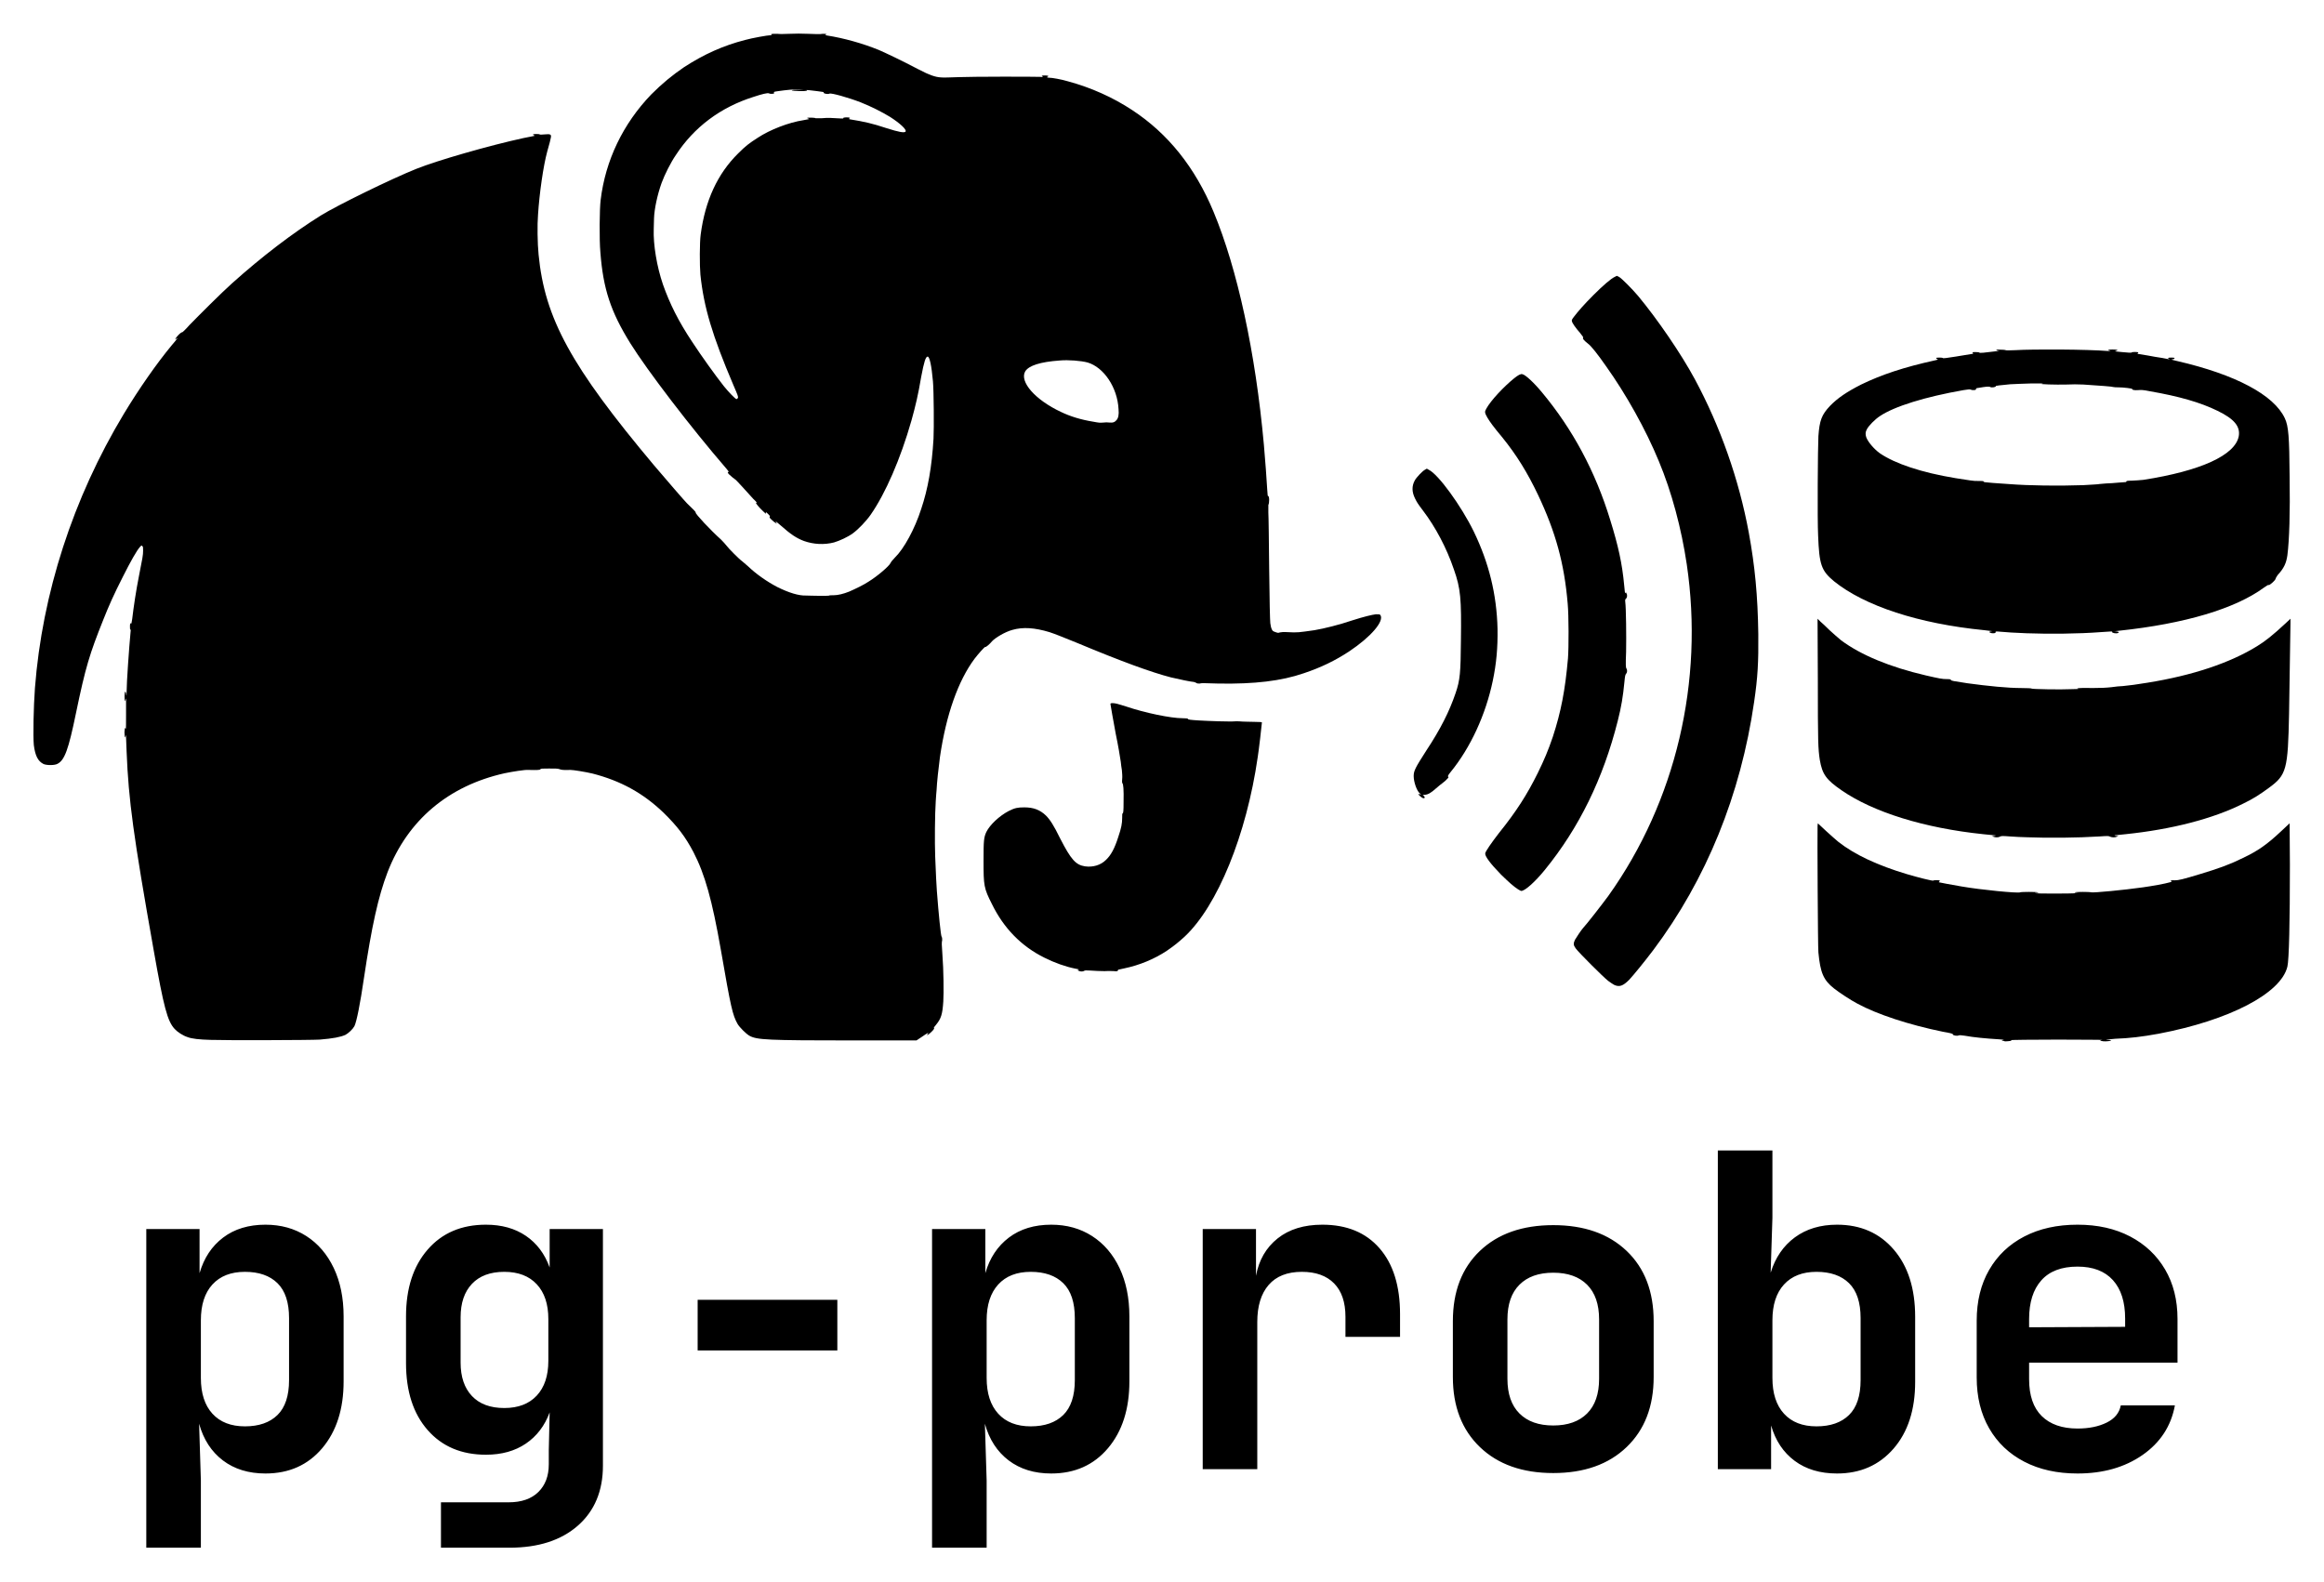
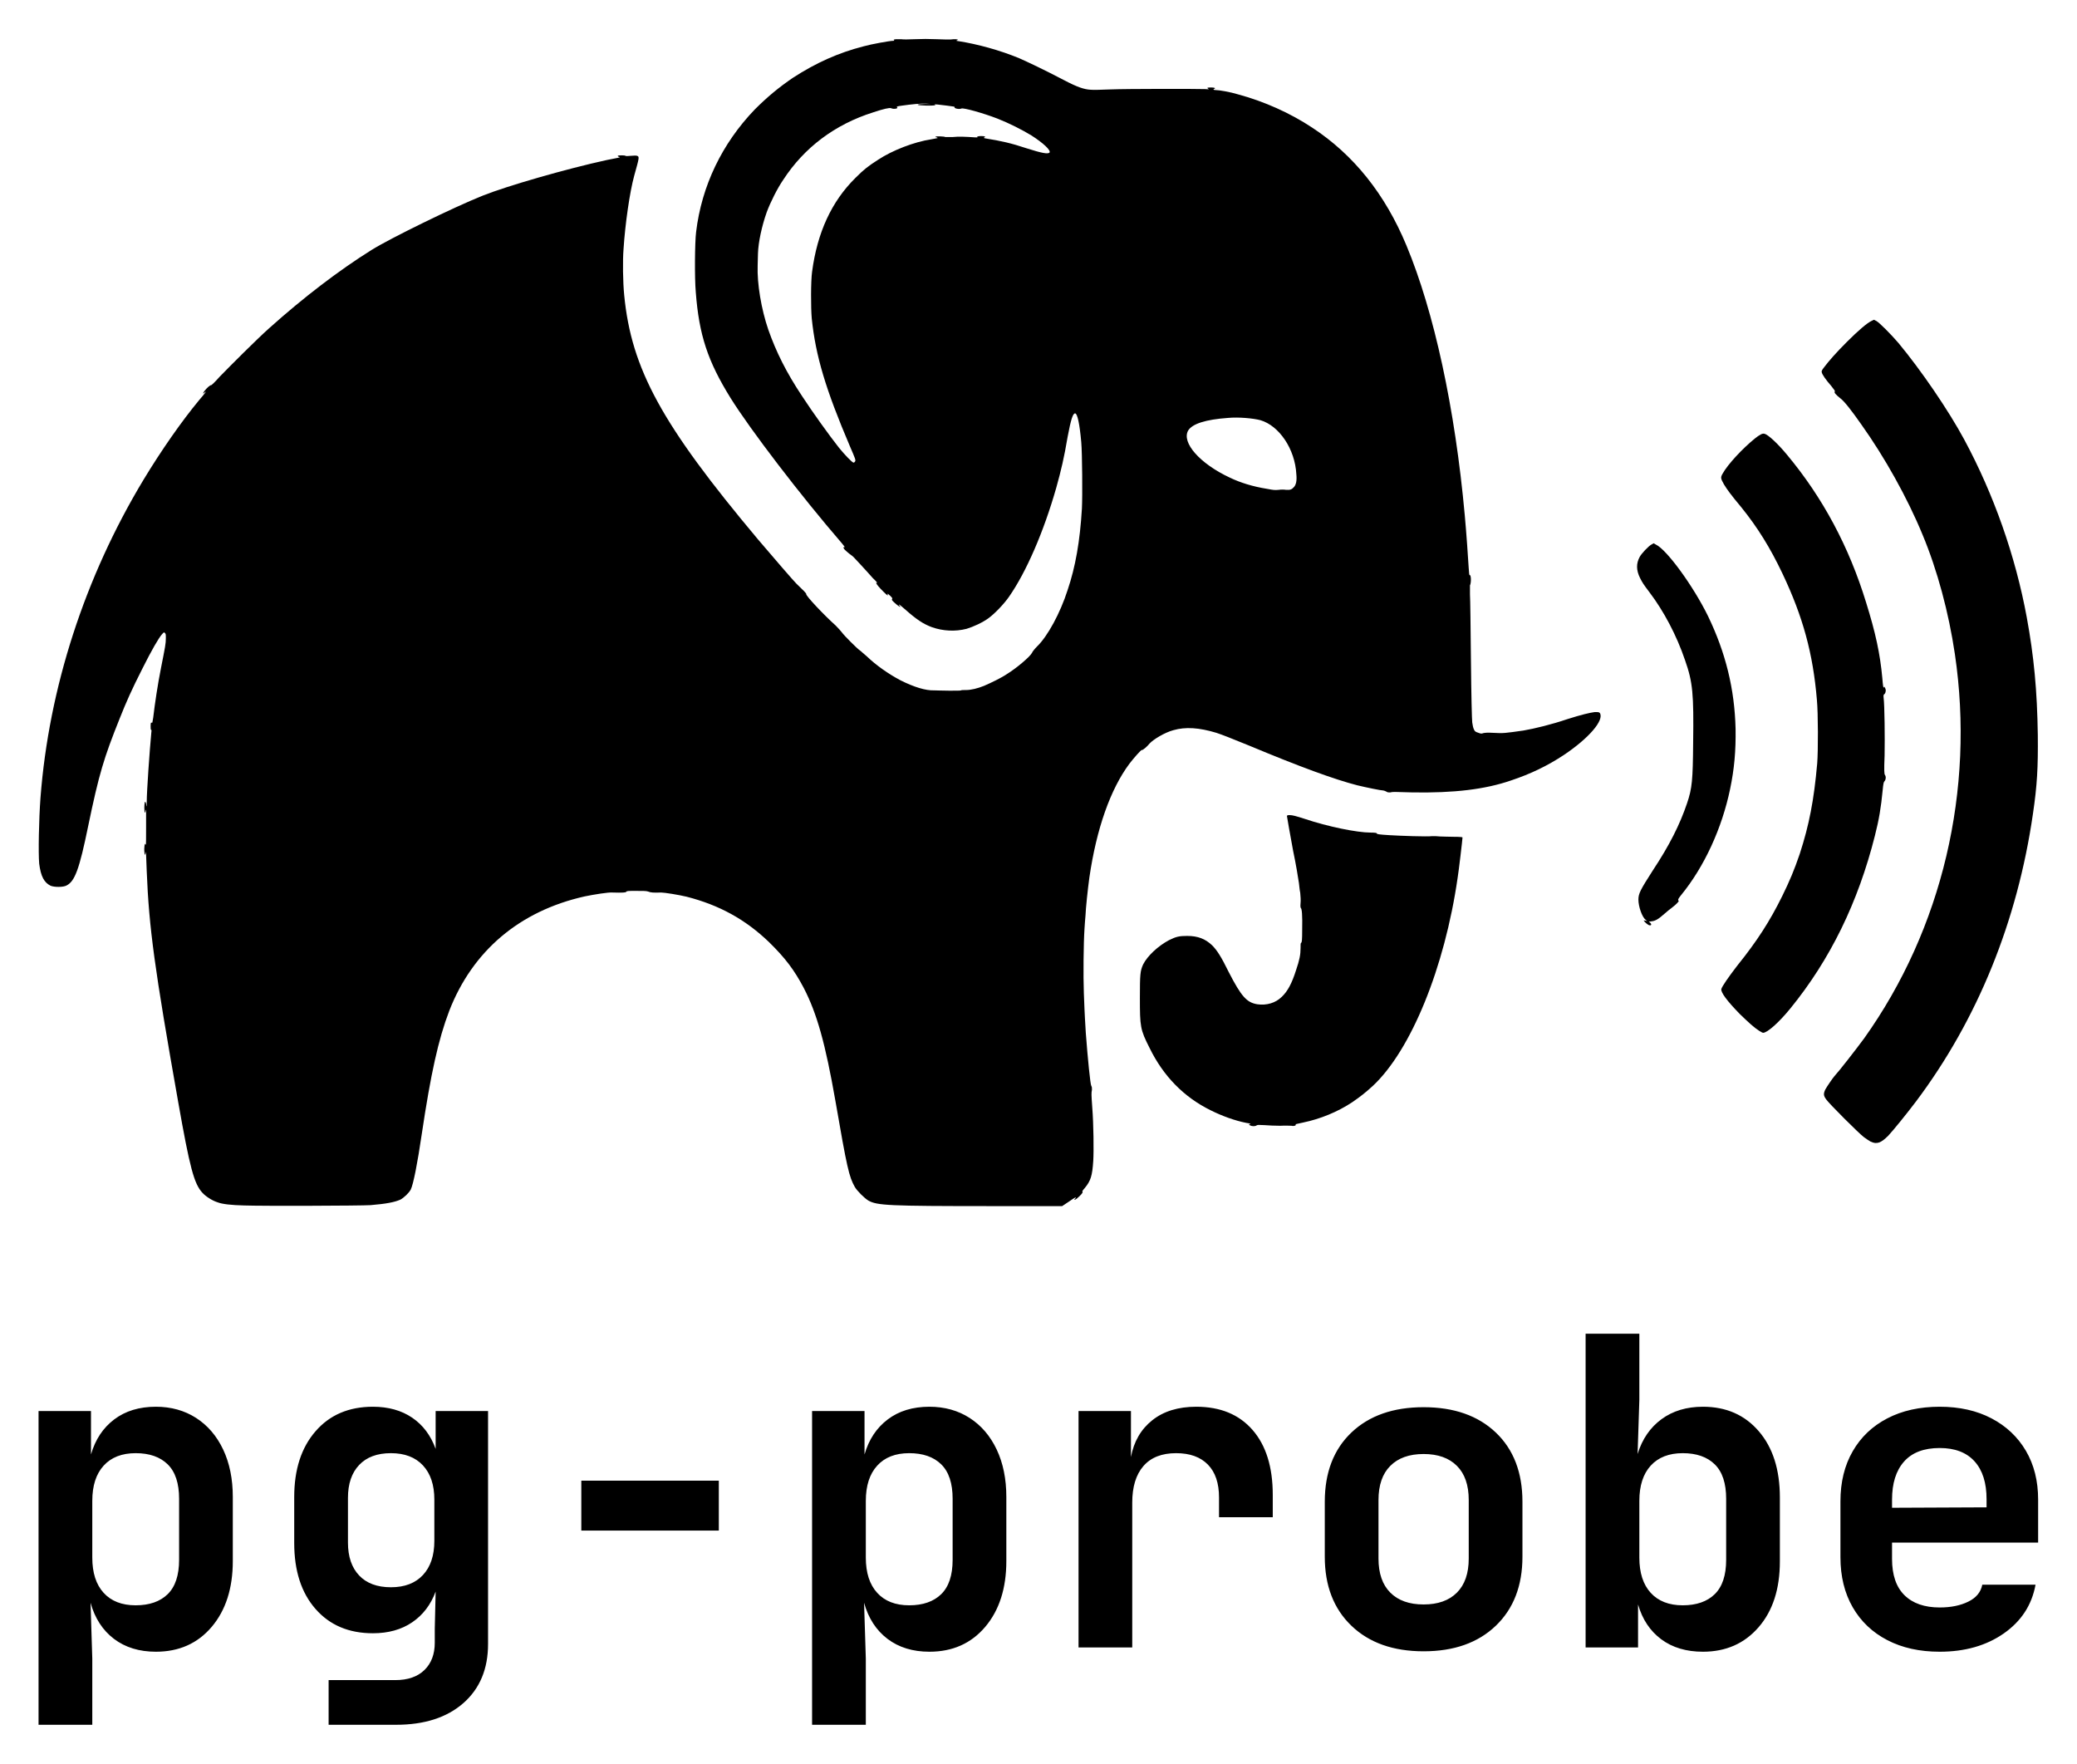
- <svg xmlns="http://www.w3.org/2000/svg" viewBox="621.7 320.2 831.5 565.8" role="img" aria-label="pg-probe">
+ <svg xmlns="http://www.w3.org/2000/svg" viewBox="621.7 320.2 641.2 544.4" role="img" aria-label="pg-probe">
  <path fill="currentColor" fill-rule="evenodd" d="M697.1 692.3C693.1 692.2 690.3 691.9 688.8 691.3C687.2 690.8 685.2 689.5 684.2 688.4C681.6 685.6 680.3 680.7 676.7 660.3C669.4 619.1 667.7 606.6 667 589.2C666.9 586.9 666.8 584.6 666.8 584C666.8 582.9 666.8 582.9 666.6 583.8C666.4 584.2 666.4 584.2 666.3 583.4C666.1 581.9 666.4 579.9 666.7 581C666.8 581.1 666.8 578.7 666.8 575.6C666.8 572.5 666.8 570 666.8 570.1C666.7 570.2 666.6 570.5 666.6 570.8C666.4 571.2 666.4 571.2 666.3 570.4C666.2 569.4 666.3 567.7 666.5 567.7C666.6 567.7 666.7 567.9 666.8 568.3C666.9 569.5 667 569.4 667 567.8C667 564.4 667.9 551.8 668.4 546.5C668.5 545.8 668.5 545.5 668.4 545.5C668.2 545.5 668.2 545.1 668.2 544.4C668.2 543.3 668.3 543.1 668.6 543.3C668.7 543.5 668.8 543 669 541.7C669.5 537.4 670.4 531.4 671.4 526.4C672.7 519.8 672.9 518.9 672.9 517.2C672.9 516.1 672.9 515.8 672.6 515.6C672.4 515.3 672.3 515.3 671.7 516C670.7 517.1 668.5 520.9 665.6 526.7C662.4 533 660.7 536.8 658.6 542.1C653.8 554.1 652.3 558.9 648.9 575.3C646.2 588.5 644.8 592.2 642.3 593.5C641.3 594.1 638.5 594.1 637.3 593.6C635.3 592.6 634.3 590.7 633.8 586.8C633.5 583.6 633.7 573.1 634.2 566.4C636.8 532.6 647.8 498.5 666 468.3C671.5 459.2 677.8 450.2 683.1 443.8C685.1 441.5 685.7 440.6 684.8 441.4C684.3 441.9 684.3 441.6 684.8 440.9C685.6 439.9 686.6 439 686.9 439.1C687 439.1 688 438.2 689.5 436.5C692.9 433 700.9 425 704.7 421.6C715.4 412 726.4 403.6 736.5 397.3C742.3 393.7 761.7 384.2 770.7 380.6C778.2 377.6 796.6 372.3 809 369.6C811.2 369.2 812.9 368.8 813 368.8C813 368.7 812.9 368.6 812.7 368.6C812.5 368.5 812.4 368.4 812.4 368.3C812.6 368.1 814.6 368.1 814.8 368.3C814.9 368.4 815.5 368.4 816.4 368.3C817.5 368.2 818.1 368.2 818.4 368.3C819.1 368.6 819.1 368.7 817.5 374.4C816.1 379.5 814.7 389.3 814.2 397C813.9 400.6 814 407.3 814.4 411.3C816.6 434.1 826 451.3 855.7 486.7C860.8 492.7 866.6 499.4 867.5 500.3C869.8 502.5 870.7 503.4 870.6 503.6C870.4 504 875.9 509.9 879.7 513.3C880.4 514 881.3 515 881.6 515.4C882.2 516.3 886.4 520.5 887.2 521C887.4 521.1 888.3 522 889.3 522.8C892.2 525.6 896.1 528.3 899.7 530.2C903.9 532.3 907.5 533.4 910.1 533.3C910.7 533.3 912.8 533.4 914.8 533.4C916.8 533.4 918.4 533.4 918.4 533.3C918.5 533.2 919.1 533.2 919.9 533.2C921.5 533.2 923.5 532.7 925.5 531.9C927.6 531 930.9 529.4 932.5 528.3C935.6 526.4 939.8 522.8 940.3 521.7C940.4 521.4 941.1 520.5 941.9 519.7C945.1 516.6 949 509.5 951.3 502.3C953.7 495.2 955.1 487.3 955.7 477.2C955.9 473.4 955.8 460 955.5 456.7C955 451 954.3 447.8 953.6 447.8C952.9 447.8 952.3 449.7 951.3 455C950.2 461.5 949.3 465.3 947.8 470.7C943.9 484.4 938.5 496.8 933.2 504.4C931.6 506.7 928.8 509.6 926.9 511C925 512.4 922.1 513.7 920.1 514.3C916.6 515.2 912.8 515 909.4 513.8C906.7 512.8 904.6 511.4 901 508.2C900 507.3 899.2 506.7 899.2 506.8C899.2 506.8 899.3 507 899.4 507.2C900 507.8 899.5 507.6 898.6 506.9C897.2 505.7 896.9 505.4 897.1 505.1C897.3 504.9 897.1 504.7 896.5 504.1C895.8 503.5 895.7 503.3 895.7 503.6C895.8 503.8 895.8 504 895.7 504C895.6 504 893.5 502 892.8 501.1C892.1 500.2 892 500 892.5 500.1C892.6 500.2 892.1 499.5 891.2 498.7C890.4 497.8 888.7 495.9 887.3 494.4C886 493 884.9 491.8 884.8 491.8C884.6 491.7 883.2 490.6 882.5 489.9C882 489.4 881.9 488.9 882.5 489.1C882.6 489.2 882.2 488.6 881.6 487.9C868.9 473.2 853.3 452.8 847.2 443C840.2 431.7 837.5 423.6 836.5 410.4C836.1 406 836.2 394.9 836.6 391.8C838.3 377.6 844.6 364.5 854.7 354C858.6 350.1 862.1 347.2 866.5 344.2C873.6 339.6 880.5 336.5 888.3 334.5C890.8 333.8 896.4 332.8 897.4 332.8C897.8 332.8 897.8 332.8 897.7 332.6C897.5 332.4 897.6 332.4 898.3 332.3C898.7 332.3 899.5 332.3 899.9 332.3C900.4 332.4 902.2 332.4 904.1 332.3C906.4 332.2 908.4 332.2 910.8 332.3C912.7 332.4 914.6 332.4 915.1 332.4C915.6 332.3 916.3 332.3 916.8 332.3C917.5 332.4 917.6 332.5 917.2 332.6C916.8 332.8 916.8 332.8 917.6 332.9C923.4 333.8 930.4 335.7 936.4 338.2C939.1 339.4 943.8 341.6 950.3 345C954.3 347.1 956.4 347.8 958.4 347.9C959.1 348 961.9 347.9 964.6 347.8C969.5 347.6 991 347.6 993.7 347.7C994.9 347.8 995 347.8 994.7 347.6C994.2 347.3 994.4 347.2 995.6 347.2C996.6 347.2 997.1 347.4 996.6 347.6C996.1 347.8 996.3 348 997 348C998.1 348 1001.5 348.6 1003.8 349.3C1012 351.5 1020 355.1 1026.8 359.6C1039.6 368 1049.3 380.1 1055.9 396C1064.4 416.4 1070.9 446.2 1073.9 479.3C1074.4 484.7 1074.9 492.1 1075.1 495.4C1075.2 497.3 1075.3 497.8 1075.4 497.7C1075.9 497.6 1075.9 500.2 1075.5 500.9C1075.5 501 1075.5 502.3 1075.5 503.6C1075.6 505 1075.7 514.1 1075.8 524C1075.9 535.1 1076.1 542.4 1076.2 543.2C1076.3 544 1076.5 544.9 1076.7 545.3C1077 546 1077.2 546.1 1078.1 546.4C1078.9 546.7 1079.1 546.7 1079.6 546.5C1080.1 546.4 1080.9 546.3 1082.4 546.4C1086 546.6 1086.3 546.5 1092 545.7C1095.5 545.1 1100.8 543.8 1105.5 542.2C1109.9 540.8 1112.5 540.2 1114 540C1115.2 540 1115.3 540 1115.6 540.3C1117 542.5 1112.2 548.1 1104.4 553.3C1099.4 556.6 1094.2 559.1 1088.2 561.1C1080.1 563.9 1070.5 565 1057.8 564.8C1051.5 564.6 1051.8 564.6 1050.9 564.8C1050.3 564.8 1050 564.8 1049.6 564.5C1049.2 564.3 1048.8 564.2 1048.7 564.2C1048 564.2 1043.6 563.3 1040.7 562.6C1033.7 560.8 1023 556.9 1007.2 550.3C1001.3 547.9 999.3 547.1 997.2 546.4C991.9 544.8 987.7 544.5 983.9 545.6C981.3 546.3 977.8 548.4 976.6 549.7C975.9 550.6 974.4 551.9 974.2 551.7C974 551.6 971.7 554.2 970.4 555.9C964.5 563.8 960.2 576 958 591.1C957.5 594.8 956.9 600.4 956.8 602.9C956.7 603.7 956.6 605.5 956.5 606.9C956.2 611.3 956.1 621.5 956.3 626.7C956.6 634.9 956.7 635.3 956.9 639C957.5 647 958.3 655 958.6 655.4C958.8 655.7 958.8 656 958.8 656.6C958.6 657.6 958.6 657.9 958.9 662.1C959.3 667.1 959.4 675.5 959.2 678.6C958.9 683.2 958.4 684.7 956.6 686.9C955.9 687.7 955.7 688 955.9 688.1C956.1 688.3 955.3 689.2 954.1 690.2C953.4 690.7 953.1 690.7 953.6 690.2C954.2 689.5 953.7 689.7 951.7 691.1L949.6 692.5L927.8 692.5C895.9 692.5 892.5 692.3 889.8 690.8C888.6 690.1 886.3 687.8 885.6 686.6C883.8 683.4 883.2 680.8 879.6 660C876.5 642.3 873.9 633 869.8 625.1C866.9 619.6 864.1 615.9 859.1 611C851.8 604 843.8 599.6 833.7 597C831.2 596.4 826.8 595.7 825.8 595.7C823.4 595.8 822.5 595.7 821.8 595.4C821.2 595.2 820.4 595.2 818.1 595.2C815.5 595.2 815.2 595.2 815 595.5C814.9 595.7 814 595.8 810.7 595.7C809.5 595.6 805.1 596.3 802.2 596.9C782.1 601.4 767.6 613.7 760.4 632.2C757 641.1 754.7 651.6 751.9 670.3C750.6 679.2 749.3 685.8 748.5 687.4C747.9 688.5 746.4 689.9 745.3 690.5C743.5 691.3 740.9 691.8 736.1 692.2C733 692.4 702.4 692.5 697.1 692.3ZM1007.7 667.6L1007.2 667.4L1007.6 667.2C1007.9 667.1 1007.7 667 1006.4 666.8C1002.9 666.1 999 664.7 995.4 662.9C987.1 658.8 980.8 652.3 976.6 643.7C973.7 638 973.6 637.1 973.6 628.2C973.6 620.9 973.7 619.9 974.6 617.9C975.9 615.3 979.2 612.2 982.6 610.4C984.8 609.3 985.8 609.1 988.2 609.1C991.5 609.1 993.8 610 995.9 612C997.4 613.5 998.7 615.5 1001 620.2C1004.9 627.8 1006.6 629.7 1009.9 630.2C1012.7 630.6 1015.5 629.8 1017.4 627.9C1019.2 626.2 1020.5 623.8 1021.8 619.7C1022.9 616.5 1023.2 614.8 1023.2 612.9C1023.2 611.7 1023.2 611.3 1023.4 611.2C1023.6 611.1 1023.7 610.5 1023.7 607.2C1023.8 602.7 1023.6 600.7 1023.3 600.5C1023.2 600.4 1023.1 600 1023.2 599C1023.3 598.1 1023.2 596.9 1023.1 595.8C1022.9 594.9 1022.8 593.5 1022.7 592.8C1022.4 590.8 1021.8 587.1 1020.9 582.8C1020.1 578.4 1019 572.4 1019 572.1C1019 571.9 1019.2 571.8 1019.8 571.8C1020.7 571.8 1021.8 572.1 1024.6 573C1031.4 575.3 1040.6 577.2 1044.8 577.2C1046.1 577.2 1046.7 577.3 1046.7 577.4C1046.7 577.7 1047.4 577.8 1050.7 578C1053.9 578.2 1062.3 578.5 1063.8 578.3C1064.5 578.3 1065.6 578.3 1066.3 578.4C1067 578.4 1068.8 578.5 1070.4 578.5C1072.5 578.5 1073.2 578.6 1073.2 578.7C1073.2 579.2 1072 589.4 1071.7 591.1C1067.7 618.9 1057.3 644.4 1045.5 655.4C1043.2 657.5 1041.8 658.6 1039.2 660.4C1034.7 663.4 1029.3 665.6 1024 666.7C1021.7 667.2 1021.6 667.2 1021.7 667.3C1021.9 667.6 1021.2 667.9 1020.4 667.7C1020.1 667.7 1018.5 667.6 1016.9 667.7C1015.4 667.7 1013.2 667.6 1012 667.5C1010.3 667.4 1009.9 667.4 1009.6 667.6C1009.2 667.9 1008.2 667.9 1007.7 667.6ZM1016.5 471.4C1017.1 471.3 1018 471.3 1018.7 471.4C1020 471.5 1020.5 471.3 1021.2 470.5C1021.8 469.8 1022.1 468.6 1021.9 466.6C1021.5 458.8 1016.6 451.6 1010.8 449.9C1008.5 449.3 1004 448.9 1000.8 449.2C993.9 449.7 989.8 451 988.5 453.1C986.4 456.8 992.1 463.3 1001.3 467.6C1004.6 469.2 1008.5 470.4 1012.9 471.1C1015 471.5 1015.2 471.5 1016.5 471.4ZM885.7 462.6C885.9 462.2 885.7 461.7 884.1 458C876.6 440.4 873.5 430.1 872.3 418.5C872 415.2 872 406.9 872.4 404.1C874 392 878.4 382.4 885.8 375.1C888.5 372.4 889.7 371.5 892.8 369.5C897.2 366.6 903.9 364 909.2 363.2C909.9 363.1 910.6 362.9 910.8 362.9L911.2 362.8L910.9 362.6C910.6 362.6 910.5 362.5 910.5 362.4C910.7 362.2 913.4 362.3 913.5 362.5C913.5 362.5 914.5 362.5 915.8 362.5C917.7 362.3 919.7 362.4 922.7 362.6C923.3 362.6 923.7 362.6 923.5 362.6C923.1 362.4 923.6 362.2 924.6 362.2C925.7 362.2 926.1 362.4 925.6 362.6C925.3 362.8 925.4 362.8 925.8 362.9C930.8 363.7 933.9 364.4 938.7 366C943.4 367.5 945.2 367.8 945.7 367.3C946.2 366.6 943.7 364.3 940.1 362C937.3 360.3 933.4 358.3 929.6 356.8C925.2 355.1 919.1 353.4 918.5 353.7C917.9 354 916.2 353.7 916.4 353.3C916.5 353.1 916.2 353.1 914 352.8C911.8 352.5 909.8 352.3 910.3 352.5C911.2 352.8 908.2 352.9 905.9 352.7C904.3 352.6 904.9 352.3 907.2 352.3L909.2 352.3L907.7 352.2C905.9 352.1 903 352.4 900.2 352.8C898.7 353 898.4 353.1 898.6 353.3C899.2 353.7 897.6 354 896.8 353.6C896.3 353.4 894.5 353.8 891.2 354.9C879.5 358.6 870 365.7 863.5 375.7C861.7 378.3 859.5 382.7 858.4 385.7C856.9 389.9 855.8 395 855.7 398.4C855.7 399.4 855.6 401.1 855.6 402.2C855.4 407.7 856.7 415.6 858.9 422C861.3 428.8 864.4 435.1 869.4 442.6C872.6 447.5 877.7 454.6 880.7 458.4C882.4 460.5 884.8 463 885.2 463C885.4 463 885.6 462.8 885.7 462.6Z" />
  <path fill="currentColor" d="M1199.2 672.6C1198.8 672.4 1197.8 671.7 1197.1 671.2C1195.4 669.9 1186.5 661 1185.5 659.6C1184.6 658.4 1184.6 657.8 1185.2 656.5C1185.7 655.6 1187.4 653.1 1188 652.4C1189.4 650.9 1194.7 644.1 1197.2 640.7C1221.3 606.9 1231.4 564 1225.2 522.1C1223.3 509.3 1219.8 496.2 1215.2 485.2C1210.5 473.8 1203.5 461.3 1196.3 451.2C1193.3 446.9 1191 444 1189.9 443.2C1188.4 442 1187.9 441.4 1188.1 441.1C1188.3 440.9 1188 440.6 1187 439.3C1185.5 437.6 1184.2 435.8 1184.1 435.1C1184 434.8 1184.1 434.5 1184.8 433.6C1186.4 431.5 1188.5 429.1 1191.9 425.7C1195.3 422.3 1198.1 419.9 1199.4 419.3L1200.2 418.9L1201 419.3C1201.9 419.8 1205.5 423.4 1207.8 426.1C1214.7 434.4 1223.2 446.8 1228.1 455.9C1237.2 472.8 1243.9 491.8 1247.4 510.8C1249.6 522.8 1250.6 533.3 1250.8 547.1C1250.9 557.1 1250.6 562.6 1249.3 571.4C1244.5 604.6 1232.2 634.9 1213.2 660.2C1210.1 664.3 1206.1 669.2 1204.6 670.8C1202.4 673 1201.1 673.5 1199.2 672.6ZM1164.8 638.4C1163.1 637.3 1161.6 635.9 1158.8 633.2C1154.8 629.1 1152.9 626.5 1153.1 625.5C1153.3 624.7 1155.3 621.8 1158 618.3C1164.2 610.6 1168.1 604.5 1171.9 596.8C1174.2 592.1 1175.6 588.8 1177.3 583.8C1180.2 574.9 1181.7 567.2 1182.7 555.8C1183 552 1183 540.4 1182.6 536.2C1181.4 521.9 1178.3 510.6 1172 497.3C1168.2 489.3 1164.3 483 1159.2 476.7C1156.1 473 1154.8 471.2 1153.9 469.7C1152.9 467.9 1152.8 467.6 1153.5 466.4C1155.1 463.5 1159.7 458.6 1163.4 455.6C1164.9 454.4 1165.8 453.9 1166.4 454.1C1167.5 454.3 1170.6 457.2 1173.4 460.6C1184.4 473.8 1192.5 488.9 1197.8 506.2C1200.7 515.5 1202.1 521.9 1202.8 529.5C1203 532 1203.1 532.6 1203.3 532.4C1203.4 532.1 1203.5 532.1 1203.6 532.5C1204 533 1203.9 534 1203.5 534.4C1203.2 534.6 1203.1 534.8 1203.2 535.6C1203.5 537.8 1203.6 548.1 1203.5 553.4C1203.3 558.3 1203.4 559.1 1203.6 559.4C1204 559.9 1203.9 560.9 1203.5 561.3C1203.2 561.6 1203.1 562.1 1202.9 564.2C1202.4 569.4 1201.8 573.1 1200.5 578.2C1195.3 598.8 1186.7 616.4 1174.4 631.5C1170.9 635.8 1167.3 639 1166 639C1165.8 639 1165.3 638.7 1164.8 638.4ZM1130.3 605.5C1130.1 605.4 1129.7 605 1129.5 604.8L1129.1 604.3L1129.7 604.4L1130.2 604.5L1129.7 604.1C1128.6 603.2 1127.5 600 1127.5 597.9C1127.5 596 1128.1 594.9 1132 588.8C1137.1 581.1 1140.3 574.7 1142.5 568.2C1144.1 563.5 1144.3 561 1144.4 549.4C1144.6 534.4 1144.3 530.8 1141.9 524C1139.3 516.3 1135.3 508.8 1130.9 503C1129 500.5 1128.7 500 1128 498.6C1126.8 496.2 1126.8 494.1 1127.9 492.1C1128.5 491 1130.6 488.8 1131.5 488.3L1132.2 487.9L1132.9 488.3C1136.3 489.9 1144.5 501.2 1149 510.4C1154.4 521.6 1157.2 532.8 1157.5 545.2C1157.6 552 1157.1 557.6 1155.8 563.8C1153.3 575.8 1147.9 587.7 1140.6 596.6C1139.8 597.6 1139.7 597.9 1139.8 598.1C1140 598.3 1140 598.4 1139.7 598.7C1139.3 599.2 1138.4 600 1137.7 600.5C1137.4 600.7 1136.4 601.5 1135.5 602.3C1133.7 603.9 1132.7 604.5 1131.5 604.6L1130.7 604.7L1131.1 605C1131.9 605.7 1131.2 606.2 1130.3 605.5Z" />
-   <path fill="currentColor" fill-rule="evenodd" d="M1338.9 692.8C1338.8 692.7 1338.5 692.6 1338.2 692.6C1337.8 692.4 1337.8 692.4 1338.5 692.3C1339 692.3 1338.6 692.2 1337 692.1C1332.1 691.8 1327.9 691.4 1324.6 690.8C1323.4 690.6 1322.7 690.6 1322.5 690.7C1321.9 691 1320.3 690.7 1320.4 690.3C1320.5 690.1 1319.3 689.8 1316.9 689.4C1304.7 686.9 1293.4 683.2 1286.2 679.3C1283.9 678.1 1279.8 675.4 1277.9 673.9C1274.1 670.9 1273 668.3 1272.3 661C1272.1 659.1 1271.9 618.1 1272 615.7L1272.1 614.8L1275.1 617.6C1276.7 619.1 1278.7 620.8 1279.4 621.4C1285.2 626 1293.6 629.9 1304 633C1307.7 634.1 1313.2 635.5 1313.4 635.3C1313.6 635.1 1315.6 635.1 1315.7 635.3C1315.8 635.4 1315.7 635.5 1315.6 635.6C1315.4 635.7 1315.4 635.8 1315.4 635.9C1315.6 636 1320.1 636.8 1323.5 637.4C1330.4 638.6 1343.7 639.9 1344.5 639.5C1344.9 639.3 1350.2 639.3 1350.8 639.5C1351.2 639.6 1351.1 639.6 1350.5 639.7C1350.2 639.7 1349.8 639.7 1349.8 639.8C1349.8 640 1363.1 640 1364.5 639.8L1365.4 639.7L1364.6 639.7C1364 639.7 1363.8 639.6 1364.1 639.5C1364.5 639.3 1369.3 639.3 1369.9 639.5C1370.8 639.7 1381.5 638.7 1388.5 637.7C1391.4 637.3 1396.5 636.4 1398.1 635.9C1398.7 635.8 1398.8 635.7 1398.6 635.6C1398 635.3 1398.6 635.1 1399.8 635.2C1401.2 635.2 1402.5 634.9 1409.1 632.9C1415.8 630.9 1420 629.3 1424.2 627.2C1429.5 624.7 1432.8 622.4 1437.8 617.7L1440.9 614.8L1441 629.7C1441 649.9 1440.7 663.7 1440.1 666.1C1437.8 675.7 1419.3 685.3 1394 690.1C1388 691.2 1383.7 691.7 1378.5 691.9C1375.8 692.1 1374.3 692.3 1376 692.3C1376.6 692.3 1377 692.4 1377 692.5C1377 692.7 1375.3 692.9 1374.2 692.8C1372.9 692.6 1372.8 692.4 1373.9 692.3C1374.5 692.3 1367.3 692.2 1358 692.2C1348.7 692.2 1341.1 692.3 1341.2 692.4C1341.3 692.4 1341.4 692.5 1341.3 692.6C1341.1 692.7 1339.2 692.9 1338.9 692.8ZM1347.1 619.8C1345.3 619.8 1342.5 619.6 1340.8 619.5C1338.1 619.3 1337.7 619.3 1337.2 619.6C1336.7 619.9 1335.5 619.9 1334.9 619.6L1334.4 619.4L1335.2 619.3L1335.9 619.2L1335.3 619.1C1335 619.1 1333.2 618.9 1331.3 618.7C1310.1 616.5 1291.9 610.8 1280.6 603C1275.1 599.2 1273.7 597.3 1272.8 592.1C1272.2 588.1 1272.1 586 1272.1 563.4L1272 541.6L1273 542.6C1273.6 543.1 1275.1 544.5 1276.3 545.7C1277.5 546.8 1279.3 548.4 1280.4 549.3C1287.5 554.6 1297.9 558.9 1310.8 561.9C1315.6 563 1316.6 563.2 1318.2 563.2C1319.4 563.2 1319.7 563.3 1319.7 563.5C1319.8 563.8 1320.4 563.9 1325.7 564.7C1333.1 565.7 1340 566.4 1344.9 566.4C1347.3 566.4 1348.6 566.5 1348.6 566.6C1348.8 566.8 1358.9 567 1362.9 566.8C1364.6 566.8 1365.7 566.7 1365.3 566.7C1364.8 566.6 1364.8 566.6 1365.1 566.5C1365.4 566.4 1367.5 566.3 1370.1 566.4C1373.3 566.4 1375.3 566.3 1377.1 566.1C1378.5 565.9 1380.3 565.7 1381.2 565.7C1383.4 565.5 1386.4 565.1 1390 564.5C1406.2 561.9 1419.6 557.4 1429.3 551.4C1432.1 549.7 1435 547.4 1439.5 543.2L1441.2 541.6L1441.2 543.3C1441.2 545.1 1440.9 561.1 1440.7 575.6C1440.3 595.6 1439.8 597.5 1433.5 602.1C1430.1 604.6 1427.9 606 1424.4 607.7C1413.5 613.2 1398.6 617 1382.2 618.7C1380.2 618.9 1378.5 619.1 1378.3 619.1C1378.2 619.2 1378.4 619.3 1378.8 619.3L1379.6 619.4L1379.1 619.6C1378.5 619.9 1377.4 619.9 1376.7 619.6C1376.2 619.3 1375.8 619.3 1373 619.5C1365 620 1354.6 620.1 1347.1 619.8ZM1346.8 546.8C1343.4 546.7 1338.9 546.4 1336.8 546.2C1336 546.1 1335.7 546.2 1335.7 546.3C1336 546.8 1334.6 547 1333.8 546.6C1333.2 546.4 1333.4 546.2 1334.1 546.1C1335 546.1 1334.5 546 1331.7 545.7C1308.2 543.4 1288.8 537 1277.9 528.2C1273.3 524.4 1272.6 522.2 1272.2 511.8C1271.9 506 1272.1 480.1 1272.3 476.3C1272.7 470.6 1273.5 468.6 1276.4 465.5C1279.2 462.6 1282.5 460.4 1287.6 457.8C1294.8 454.3 1302.8 451.6 1314.2 449.1C1315.2 448.9 1315.2 448.9 1314.8 448.7C1314.5 448.5 1314.4 448.4 1314.4 448.3C1314.6 448.1 1316.6 448.1 1316.8 448.3C1316.9 448.5 1318.2 448.3 1321.4 447.8C1323.9 447.4 1326.4 447 1326.9 446.9C1327.7 446.8 1327.8 446.8 1327.6 446.6C1327.5 446.5 1327.4 446.3 1327.4 446.3C1327.6 446.1 1329.6 446.2 1329.8 446.3C1329.9 446.5 1330.4 446.5 1331.4 446.4C1332.3 446.3 1333.8 446.1 1334.9 446C1336.8 445.8 1337.6 445.7 1336.7 445.7C1336.4 445.7 1336.1 445.6 1336 445.5C1335.8 445.4 1336 445.3 1336.6 445.3C1338 445.3 1339.2 445.4 1339.3 445.5C1339.4 445.6 1340.7 445.6 1342.7 445.5C1349.3 445.1 1368.4 445.2 1375.9 445.8C1377.1 445.8 1377.2 445.8 1376.2 445.6C1375.8 445.4 1375.8 445.4 1376.6 445.3C1377.7 445.2 1379.3 445.3 1379.3 445.5C1379.3 445.6 1379 445.7 1378.6 445.8C1378.1 445.9 1378.5 446 1381.1 446.2C1383.3 446.4 1384.3 446.5 1384.4 446.3C1384.6 446.1 1386.6 446.1 1386.7 446.3C1386.8 446.4 1386.7 446.6 1386.6 446.6C1386.2 446.8 1386.2 446.8 1390.1 447.4C1391.6 447.7 1394 448.1 1395.4 448.3C1397.7 448.8 1398.6 448.9 1397.7 448.6C1397.5 448.5 1397.4 448.4 1397.4 448.3C1397.6 448.1 1399.6 448.1 1399.7 448.3C1399.9 448.5 1399.3 448.8 1398.7 448.8C1398.5 448.9 1399.4 449.1 1400.7 449.4C1421.5 454.2 1435.3 461.5 1439.2 469.9C1440.5 472.7 1440.8 476.4 1440.9 490.8C1441.1 503.5 1440.8 513.5 1440.1 518.9C1439.7 521.7 1438.9 523.5 1436.6 526C1436.2 526.6 1435.9 527.1 1435.9 527.2C1436 527.4 1435.2 528.4 1434.1 529.2C1433.7 529.5 1433.4 529.7 1433.4 529.5C1433.3 529.4 1432.7 529.8 1431.8 530.4C1421.5 538 1403.4 543.4 1379.8 545.9C1378.1 546.1 1377.8 546.1 1378.6 546.1C1379.7 546.2 1380.1 546.4 1379.5 546.7C1378.9 547 1377.2 546.7 1377.4 546.3C1377.5 546.1 1377.3 546.1 1373.2 546.4C1365.4 547 1354.8 547.1 1346.8 546.8ZM1367.1 493.8C1370.2 493.6 1372.7 493.5 1372.8 493.4C1372.9 493.4 1373.9 493.3 1375.1 493.2C1376.3 493.2 1378.3 493 1379.6 492.9C1381 492.8 1382.1 492.7 1382.3 492.7C1382.4 492.7 1382.5 492.6 1382.5 492.5C1382.4 492.3 1382.9 492.2 1384.3 492.2C1385.4 492.2 1387.3 492 1388.6 491.9C1409.1 488.7 1421.4 483.1 1422.7 476.3C1423.3 472.8 1421.1 470.1 1415.1 467.2C1409 464.2 1401.3 462 1390.9 460.2C1388.5 459.7 1387.7 459.7 1386.7 459.8C1385.4 459.9 1384.4 459.7 1384.6 459.4C1384.7 459.2 1381.4 458.8 1379.6 458.8C1378.9 458.8 1378.2 458.8 1377.9 458.7C1377.4 458.5 1373.1 458.2 1367.1 457.8C1365.4 457.7 1362.7 457.7 1361 457.8C1357.4 457.9 1350.4 457.7 1352.5 457.5C1353.2 457.4 1351.5 457.4 1348.7 457.4C1345.9 457.5 1342.4 457.6 1340.9 457.7C1339.4 457.9 1337.7 458 1337 458.1C1336.3 458.2 1335.7 458.3 1335.8 458.3C1336 458.7 1334.4 459 1333.8 458.7C1333.6 458.5 1332.9 458.5 1331.4 458.7C1328.9 459.1 1328.6 459.1 1328.7 459.3C1329 459.8 1327.5 460 1326.8 459.6C1326.4 459.5 1325.9 459.5 1324.2 459.8C1310.5 462.2 1299.5 465.6 1294.3 469.1C1292.6 470.2 1290.2 472.6 1289.6 473.9C1289.1 474.8 1289.1 475.6 1289.4 476.6C1290 478.3 1292.2 480.9 1294.3 482.4C1299.7 486.1 1309.2 489.3 1321.4 491.3C1325.7 492 1328.3 492.4 1329.2 492.3C1330.7 492.3 1331.5 492.3 1331.4 492.5C1331.3 492.7 1331.8 492.8 1334.6 493C1336 493.1 1338.5 493.3 1340.3 493.4C1347.9 494 1358.3 494.1 1367.1 493.8Z" />
-   <path fill="currentColor" d="M674.04 874.01V759.99H693.1V775.77Q695.44 767.65 701.53 763.04Q707.62 758.43 716.68 758.43Q724.96 758.43 731.29 762.49Q737.61 766.55 741.13 773.97Q744.64 781.39 744.64 791.23V814.5Q744.64 829.34 736.99 838.4Q729.33 847.46 716.68 847.46Q707.62 847.46 701.45 842.78Q695.28 838.09 692.94 829.66L693.57 849.96V874.01ZM709.34 830.59Q716.84 830.59 720.98 826.53Q725.12 822.47 725.12 814.04V791.86Q725.12 783.42 720.98 779.36Q716.84 775.3 709.34 775.3Q701.84 775.3 697.7 779.83Q693.57 784.36 693.57 792.64V813.26Q693.57 821.53 697.7 826.06Q701.84 830.59 709.34 830.59ZM779.47 874.01V857.77H803.68Q810.55 857.77 814.3 854.1Q818.05 850.43 818.05 844.18V839.03L818.36 825.59Q815.71 832.78 809.85 836.76Q803.99 840.74 795.56 840.74Q782.44 840.74 774.71 831.92Q766.97 823.1 766.97 807.95V791.23Q766.97 776.24 774.71 767.34Q782.44 758.43 795.56 758.43Q803.99 758.43 809.85 762.42Q815.71 766.4 818.36 773.74V759.99H837.42V844.65Q837.42 858.24 828.44 866.13Q819.45 874.01 803.99 874.01ZM802.12 824.03Q809.61 824.03 813.75 819.58Q817.89 815.13 817.89 807.16V792.17Q817.89 784.2 813.75 779.75Q809.61 775.3 802.12 775.3Q794.62 775.3 790.56 779.6Q786.5 783.89 786.5 791.55V807.79Q786.5 815.44 790.56 819.74Q794.62 824.03 802.12 824.03ZM871.31 803.42V785.3H921.29V803.42ZM955.18 874.01V759.99H974.24V775.77Q976.58 767.65 982.67 763.04Q988.76 758.43 997.82 758.43Q1006.1 758.43 1012.43 762.49Q1018.75 766.55 1022.27 773.97Q1025.78 781.39 1025.78 791.23V814.5Q1025.78 829.34 1018.13 838.4Q1010.47 847.46 997.82 847.46Q988.76 847.46 982.59 842.78Q976.42 838.09 974.08 829.66L974.71 849.96V874.01ZM990.48 830.59Q997.98 830.59 1002.12 826.53Q1006.26 822.47 1006.26 814.04V791.86Q1006.26 783.42 1002.12 779.36Q997.98 775.3 990.48 775.3Q982.98 775.3 978.85 779.83Q974.71 784.36 974.71 792.64V813.26Q974.71 821.53 978.85 826.06Q982.98 830.59 990.48 830.59ZM1052.02 845.9V759.99H1071.08V776.71Q1072.64 768.27 1078.81 763.35Q1084.98 758.43 1094.82 758.43Q1107.94 758.43 1115.28 766.87Q1122.62 775.3 1122.62 790.45V798.57H1103.09V791.39Q1103.09 783.58 1099.03 779.44Q1094.97 775.3 1087.48 775.3Q1079.67 775.3 1075.61 779.99Q1071.54 784.67 1071.54 793.26V845.9ZM1177.44 847.3Q1160.88 847.3 1151.2 838.01Q1141.52 828.72 1141.52 812.94V792.95Q1141.52 777.02 1151.2 767.8Q1160.88 758.59 1177.44 758.59Q1194 758.59 1203.68 767.8Q1213.36 777.02 1213.36 792.95V812.94Q1213.36 828.72 1203.68 838.01Q1194 847.3 1177.44 847.3ZM1177.44 830.28Q1185.25 830.28 1189.55 825.98Q1193.84 821.69 1193.84 813.57V792.33Q1193.84 784.2 1189.55 779.91Q1185.25 775.61 1177.44 775.61Q1169.63 775.61 1165.34 779.91Q1161.04 784.2 1161.04 792.33V813.57Q1161.04 821.69 1165.34 825.98Q1169.63 830.28 1177.44 830.28ZM1278.96 847.46Q1269.9 847.46 1263.81 842.93Q1257.72 838.4 1255.38 830.28V845.9H1236.32V731.88H1255.85V755.93L1255.22 775.61Q1257.72 767.49 1263.89 762.96Q1270.06 758.43 1278.96 758.43Q1291.62 758.43 1299.27 767.34Q1306.92 776.24 1306.92 791.39V814.66Q1306.92 829.66 1299.19 838.56Q1291.46 847.46 1278.96 847.46ZM1271.62 830.59Q1279.12 830.59 1283.26 826.53Q1287.4 822.47 1287.4 814.04V791.86Q1287.4 783.42 1283.26 779.36Q1279.12 775.3 1271.62 775.3Q1264.13 775.3 1259.99 779.83Q1255.85 784.36 1255.85 792.64V813.26Q1255.85 821.53 1259.99 826.06Q1264.13 830.59 1271.62 830.59ZM1365.02 847.46Q1354.09 847.46 1345.97 843.24Q1337.85 839.03 1333.4 831.3Q1328.94 823.56 1328.94 813.1V792.79Q1328.94 782.33 1333.4 774.6Q1337.85 766.87 1345.97 762.65Q1354.09 758.43 1365.02 758.43Q1375.8 758.43 1383.85 762.65Q1391.89 766.87 1396.34 774.44Q1400.79 782.02 1400.79 792.17V807.79H1347.69V813.72Q1347.69 822.47 1352.22 826.92Q1356.75 831.37 1365.02 831.37Q1371.12 831.37 1375.41 829.26Q1379.71 827.16 1380.49 823.1H1399.85Q1397.82 834.18 1388.3 840.82Q1378.77 847.46 1365.02 847.46ZM1347.69 792.17V795.14L1382.05 794.98V792.01Q1382.05 783.11 1377.68 778.27Q1373.3 773.43 1365.02 773.43Q1356.43 773.43 1352.06 778.35Q1347.69 783.27 1347.69 792.17Z" />
+   <path fill="currentColor" d="M633.6 852.6V755.76H649.79V769.16Q651.78 762.26 656.95 758.35Q662.12 754.43 669.82 754.43Q676.85 754.43 682.23 757.88Q687.6 761.33 690.59 767.63Q693.57 773.93 693.57 782.29V802.06Q693.57 814.66 687.07 822.36Q680.56 830.05 669.82 830.05Q662.12 830.05 656.88 826.08Q651.64 822.09 649.65 814.93L650.19 832.18V852.6ZM663.58 815.72Q669.95 815.72 673.47 812.28Q676.99 808.83 676.99 801.67V782.83Q676.99 775.66 673.47 772.21Q669.95 768.76 663.58 768.76Q657.21 768.76 653.7 772.61Q650.19 776.46 650.19 783.49V801Q650.19 808.03 653.7 811.88Q657.21 815.72 663.58 815.72ZM723.15 852.6V838.81H743.72Q749.55 838.81 752.74 835.69Q755.92 832.58 755.92 827.27V822.89L756.19 811.48Q753.93 817.58 748.96 820.96Q743.98 824.35 736.82 824.35Q725.67 824.35 719.11 816.85Q712.53 809.36 712.53 796.49V782.29Q712.53 769.56 719.11 762Q725.67 754.43 736.82 754.43Q743.98 754.43 748.96 757.82Q753.93 761.2 756.19 767.44V755.76H772.37V827.67Q772.37 839.21 764.75 845.91Q757.11 852.6 743.98 852.6ZM742.39 810.15Q748.75 810.15 752.27 806.37Q755.79 802.59 755.79 795.82V783.09Q755.79 776.32 752.27 772.54Q748.75 768.76 742.39 768.76Q736.02 768.76 732.57 772.41Q729.12 776.06 729.12 782.56V796.36Q729.12 802.86 732.57 806.51Q736.02 810.15 742.39 810.15ZM801.16 792.65V777.25H843.61V792.65ZM872.4 852.6V755.76H888.59V769.16Q890.58 762.26 895.75 758.35Q900.92 754.43 908.62 754.43Q915.65 754.43 921.03 757.88Q926.4 761.33 929.39 767.63Q932.37 773.93 932.37 782.29V802.06Q932.37 814.66 925.87 822.36Q919.36 830.05 908.62 830.05Q900.92 830.05 895.68 826.08Q890.44 822.09 888.45 814.93L888.99 832.18V852.6ZM902.38 815.72Q908.75 815.72 912.27 812.28Q915.79 808.83 915.79 801.67V782.83Q915.79 775.66 912.27 772.21Q908.75 768.76 902.38 768.76Q896.01 768.76 892.51 772.61Q888.99 776.46 888.99 783.49V801Q888.99 808.03 892.51 811.88Q896.01 815.72 902.38 815.72ZM954.66 828.73V755.76H970.84V769.96Q972.17 762.79 977.41 758.61Q982.65 754.43 991.01 754.43Q1002.15 754.43 1008.39 761.6Q1014.62 768.76 1014.62 781.63V788.53H998.03V782.43Q998.03 775.79 994.59 772.28Q991.14 768.76 984.78 768.76Q978.14 768.76 974.69 772.74Q971.24 776.72 971.24 784.02V828.73ZM1061.19 829.92Q1047.12 829.92 1038.9 822.03Q1030.68 814.14 1030.68 800.73V783.75Q1030.68 770.22 1038.9 762.39Q1047.12 754.57 1061.19 754.57Q1075.25 754.57 1083.48 762.39Q1091.7 770.22 1091.7 783.75V800.73Q1091.7 814.14 1083.48 822.03Q1075.25 829.92 1061.19 829.92ZM1061.19 815.46Q1067.82 815.46 1071.47 811.81Q1075.12 808.16 1075.12 801.27V783.23Q1075.12 776.32 1071.47 772.68Q1067.82 769.02 1061.19 769.02Q1054.55 769.02 1050.91 772.68Q1047.26 776.32 1047.26 783.23V801.27Q1047.26 808.16 1050.91 811.81Q1054.55 815.46 1061.19 815.46ZM1147.42 830.05Q1139.72 830.05 1134.55 826.21Q1129.38 822.36 1127.39 815.46V828.73H1111.2V731.88H1127.79V752.31L1127.25 769.02Q1129.38 762.13 1134.62 758.28Q1139.86 754.43 1147.42 754.43Q1158.17 754.43 1164.67 762Q1171.17 769.56 1171.17 782.43V802.19Q1171.17 814.93 1164.6 822.49Q1158.04 830.05 1147.42 830.05ZM1141.18 815.72Q1147.55 815.72 1151.07 812.28Q1154.59 808.83 1154.59 801.67V782.83Q1154.59 775.66 1151.07 772.21Q1147.55 768.76 1141.18 768.76Q1134.82 768.76 1131.3 772.61Q1127.79 776.46 1127.79 783.49V801Q1127.79 808.03 1131.3 811.88Q1134.82 815.72 1141.18 815.72ZM1220.52 830.05Q1211.23 830.05 1204.34 826.47Q1197.44 822.89 1193.66 816.33Q1189.87 809.75 1189.87 800.87V783.62Q1189.87 774.73 1193.66 768.17Q1197.44 761.6 1204.34 758.02Q1211.23 754.43 1220.52 754.43Q1229.67 754.43 1236.51 758.02Q1243.34 761.6 1247.12 768.03Q1250.9 774.47 1250.9 783.09V796.36H1205.8V801.39Q1205.8 808.83 1209.64 812.61Q1213.49 816.39 1220.52 816.39Q1225.7 816.39 1229.34 814.59Q1232.99 812.81 1233.66 809.36H1250.1Q1248.38 818.77 1240.29 824.41Q1232.2 830.05 1220.52 830.05ZM1205.8 783.09V785.61L1234.98 785.48V782.95Q1234.98 775.39 1231.27 771.28Q1227.55 767.17 1220.52 767.17Q1213.22 767.17 1209.51 771.35Q1205.8 775.53 1205.8 783.09Z" />
</svg>
